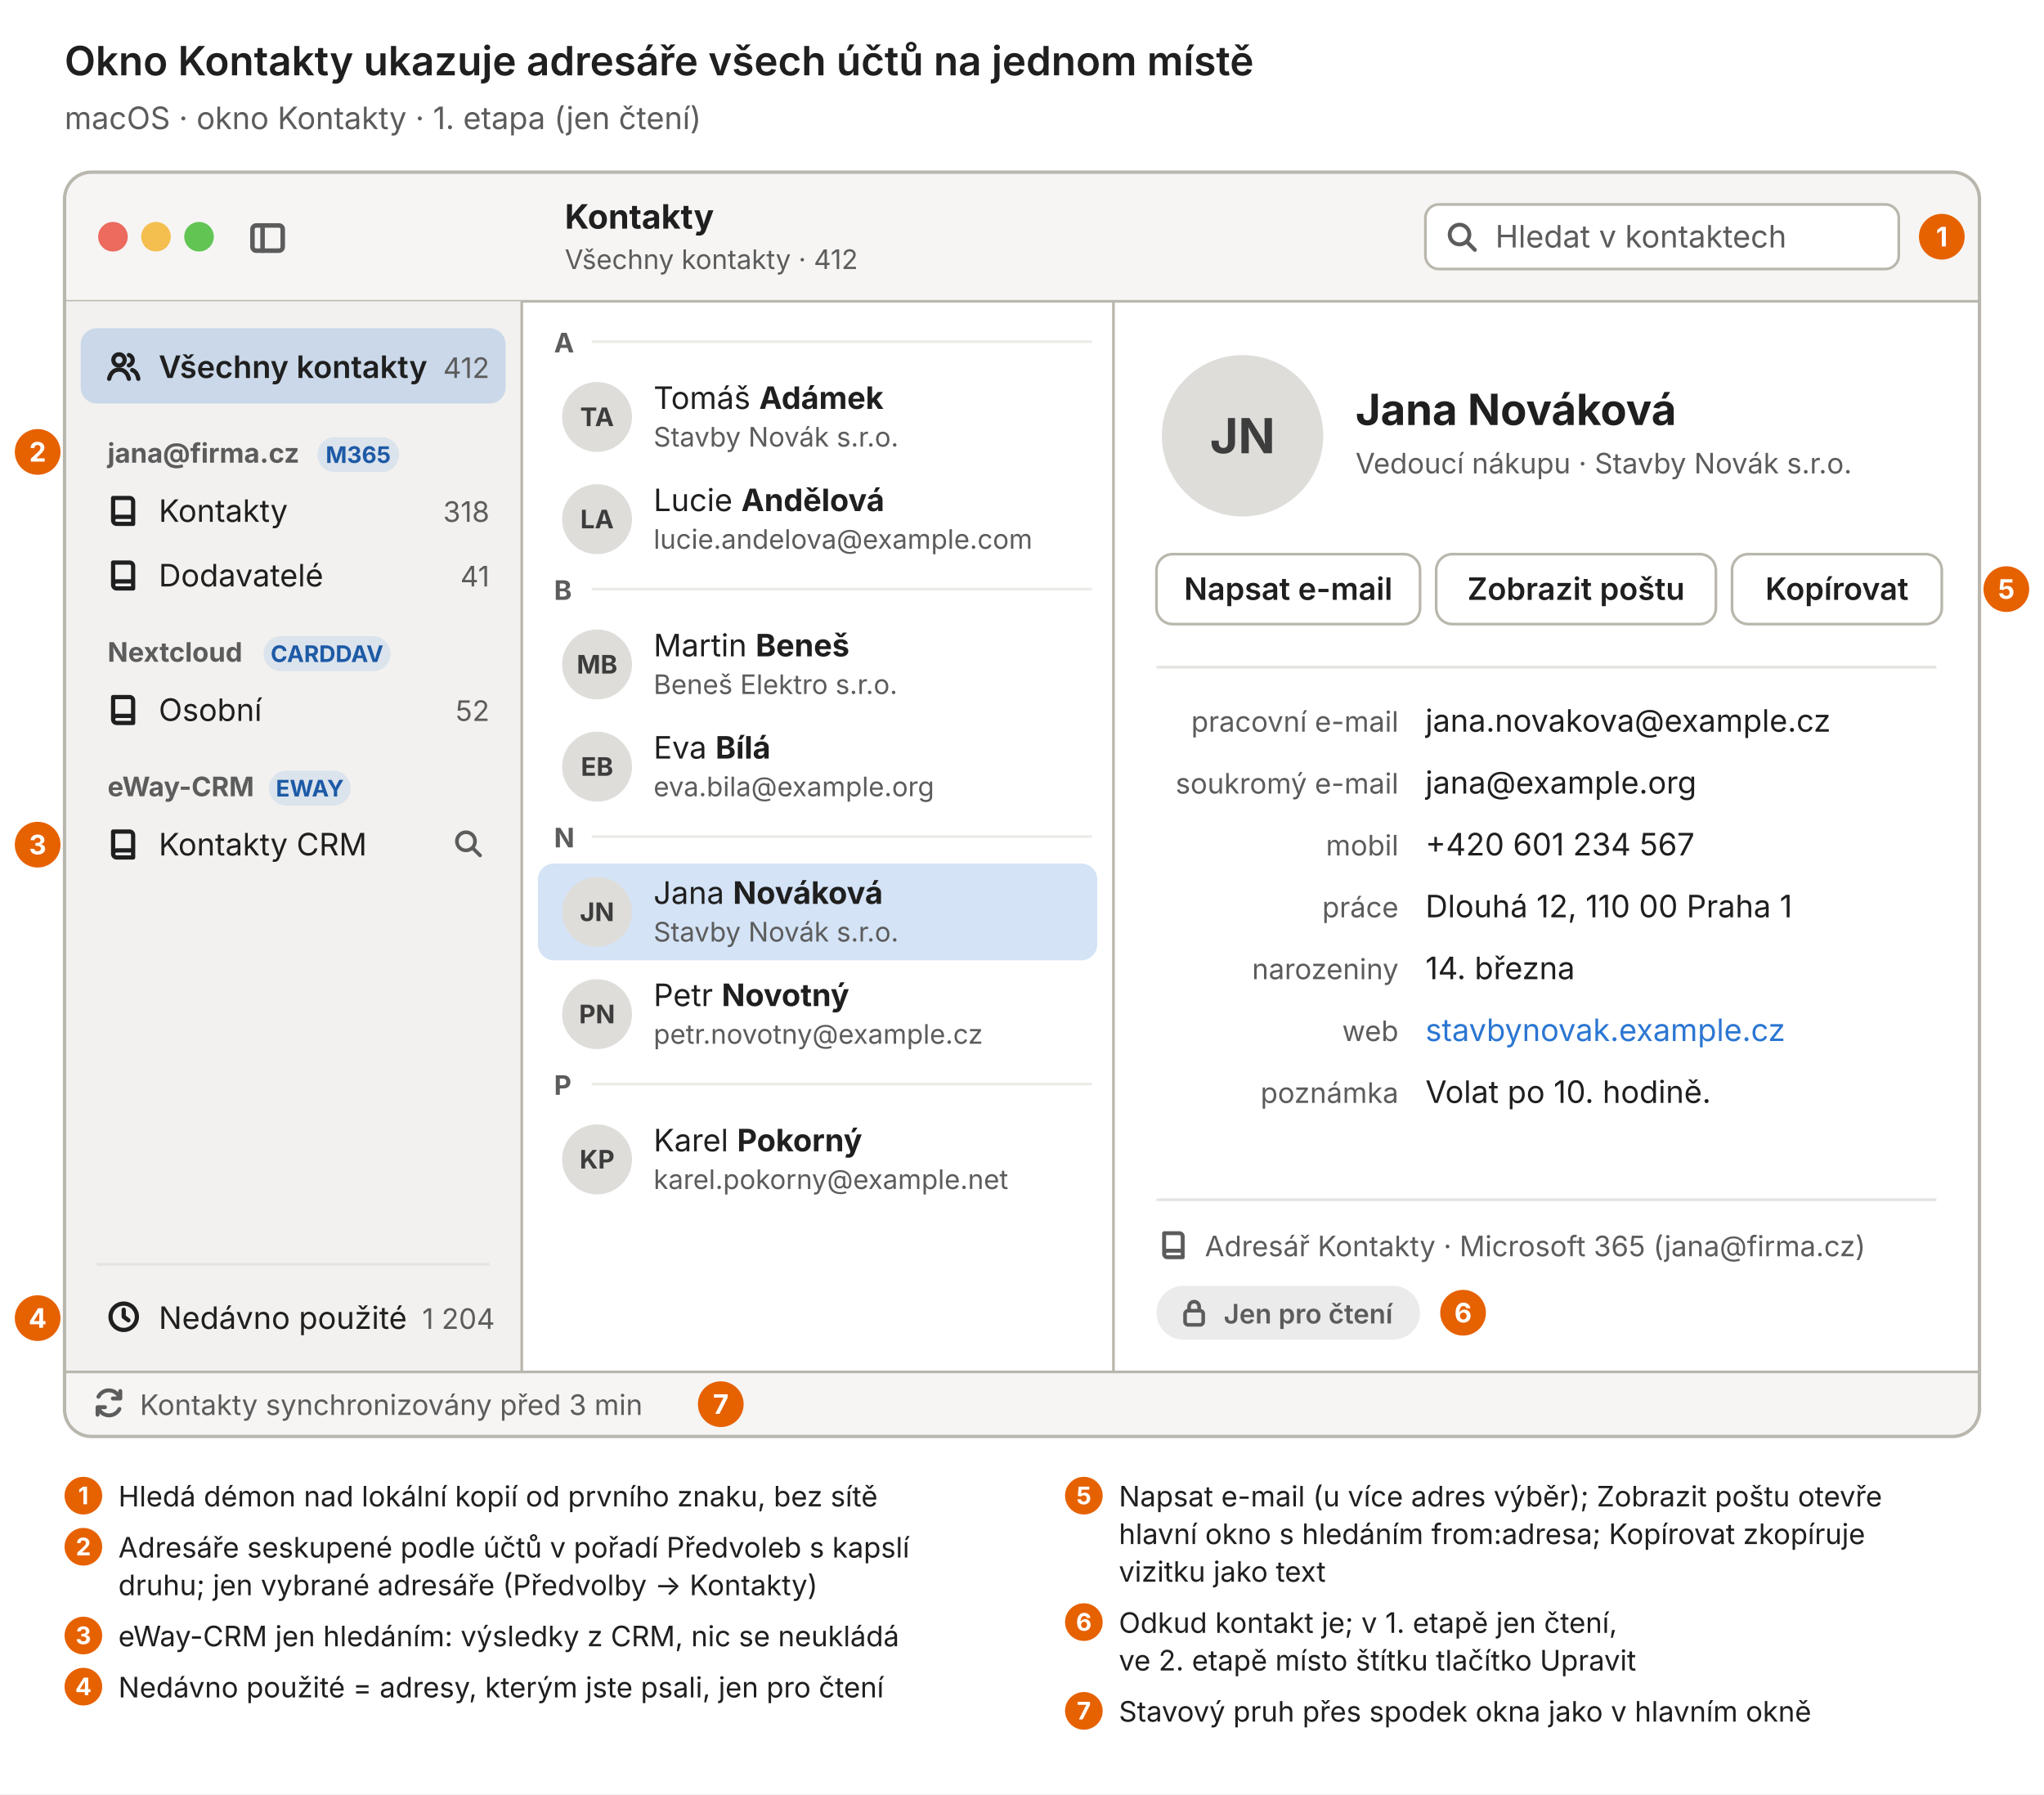
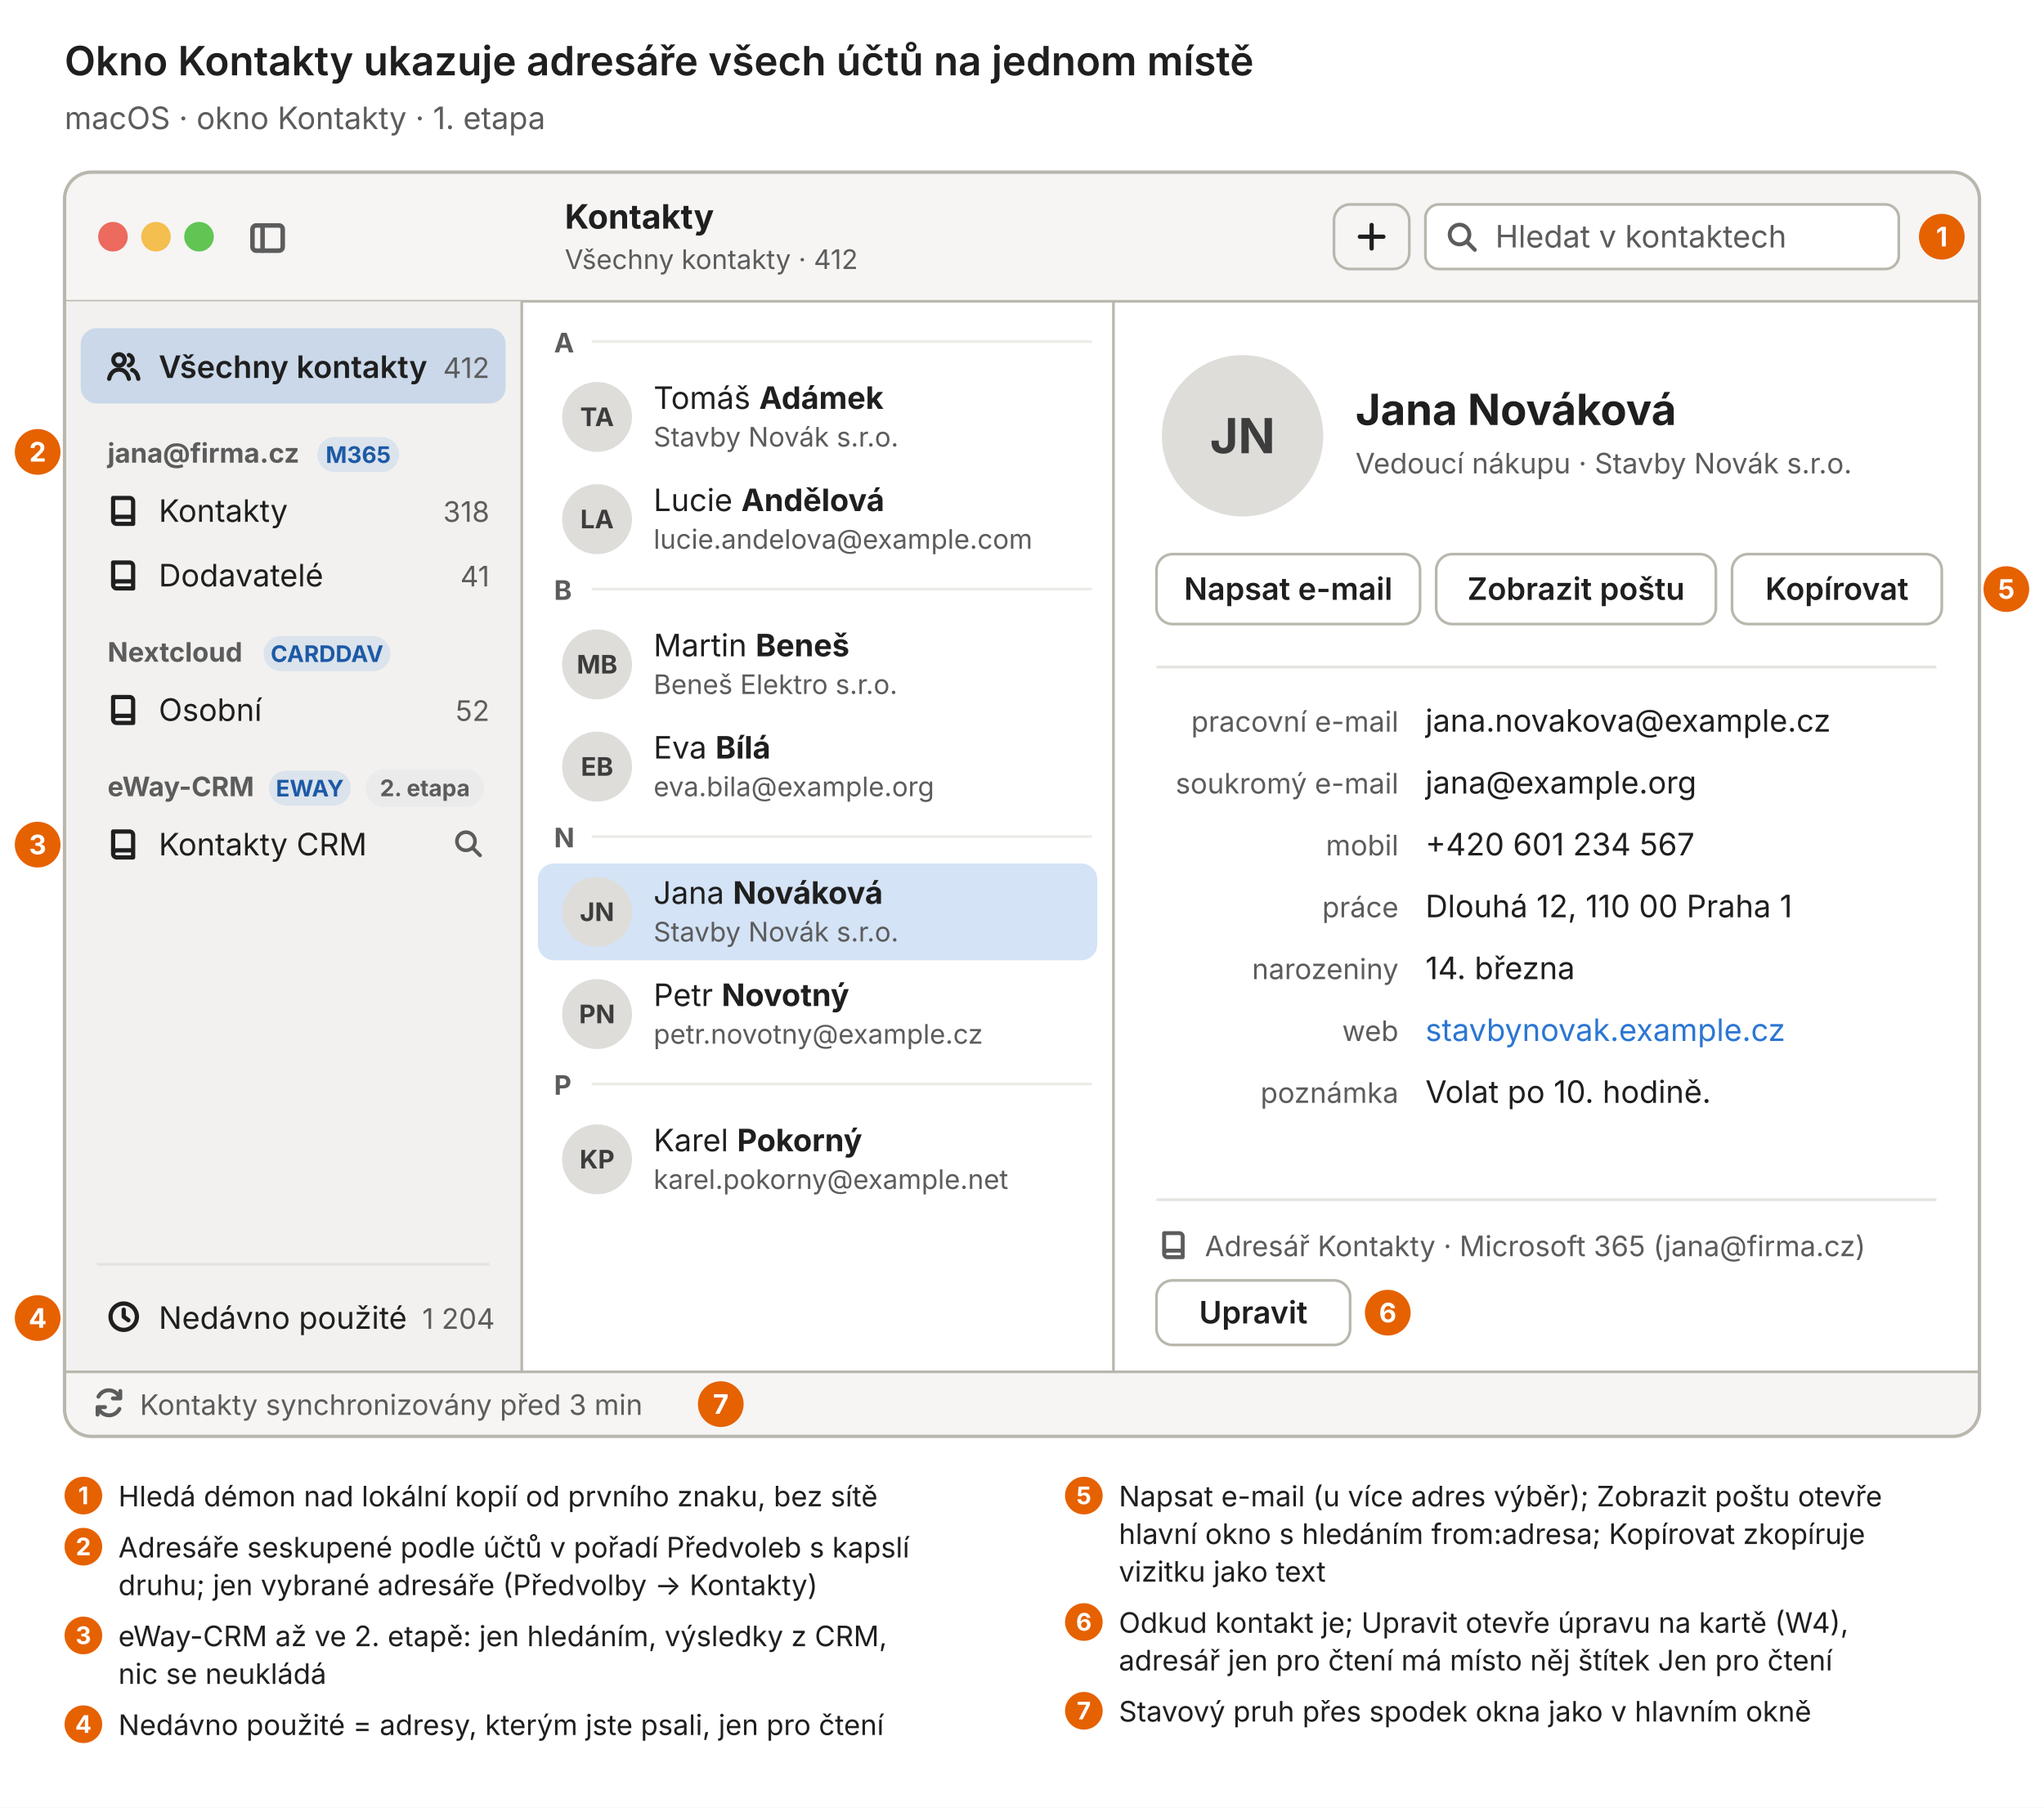
- <svg xmlns="http://www.w3.org/2000/svg" xmlns:xlink="http://www.w3.org/1999/xlink" viewBox="0 0 760 667" role="img" aria-label="Okno Kontakty ukazuje adresáře všech účtů na jednom místě, v 1. etapě jen pro čtení" font-size="11.5" font-family="Inter, Cantarell, 'Segoe UI', Helvetica, Arial, sans-serif">
+ <svg xmlns="http://www.w3.org/2000/svg" xmlns:xlink="http://www.w3.org/1999/xlink" viewBox="0 0 760 672" role="img" aria-label="Okno Kontakty ukazuje adresáře všech účtů na jednom místě, v 1. etapě čtení i úpravy" font-size="11.5" font-family="Inter, Cantarell, 'Segoe UI', Helvetica, Arial, sans-serif">
  <rect width="100%" height="100%" fill="#ffffff" />
  <defs>
    <symbol id="i-search" viewBox="0 0 16 16">
      <circle cx="7" cy="7" r="4.5" />
      <path d="M10.5 10.5 14 14" />
    </symbol>
    <symbol id="i-plus" viewBox="0 0 16 16">
      <path d="M8 3v10M3 8h10" />
    </symbol>
    <symbol id="i-edit" viewBox="0 0 16 16">
      <path d="M3 13l.9-3.4 7.2-7.2 2.5 2.5-7.2 7.2z" />
    </symbol>
    <symbol id="i-mail" viewBox="0 0 16 16">
      <rect x="2" y="3.5" width="12" height="9" rx="1.5" />
      <path d="M2.6 4.6 8 8.6l5.4-4" />
    </symbol>
    <symbol id="i-more" viewBox="0 0 16 16">
      <path d="M3.5 8h.01M8 8h.01M12.5 8h.01" stroke-width="2.6" />
    </symbol>
    <symbol id="i-morev" viewBox="0 0 16 16">
      <path d="M8 3.5h.01M8 8h.01M8 12.5h.01" stroke-width="2.6" />
    </symbol>
    <symbol id="i-back" viewBox="0 0 16 16">
      <path d="M10 3 5 8l5 5" />
    </symbol>
    <symbol id="i-person" viewBox="0 0 16 16">
      <circle cx="8" cy="5.5" r="2.8" />
      <path d="M2.8 14c.8-3 2.8-4.5 5.2-4.5s4.4 1.5 5.2 4.5" />
    </symbol>
    <symbol id="i-people" viewBox="0 0 16 16">
      <circle cx="6" cy="5.5" r="2.4" />
      <path d="M1.8 13.5c.6-2.6 2.2-3.9 4.2-3.9s3.6 1.3 4.2 3.9M10.2 3.4a2.3 2.3 0 0 1 0 4.4M11.6 9.8c1.3.4 2.2 1.6 2.6 3.7" />
    </symbol>
    <symbol id="i-sync" viewBox="0 0 16 16">
      <path d="M13 6A5.3 5.3 0 0 0 3.2 5.2M3 10a5.3 5.3 0 0 0 9.8.8M13.2 2.6V6H9.8M2.8 13.4V10h3.4" />
    </symbol>
    <symbol id="i-lock" viewBox="0 0 16 16">
      <rect x="3.5" y="7" width="9" height="7" rx="1.5" />
      <path d="M5.5 7V5a2.5 2.5 0 0 1 5 0v2" />
    </symbol>
    <symbol id="i-trash" viewBox="0 0 16 16">
      <path d="M3 4.5h10M6.5 4.5V3h3v1.5M4.5 4.5l.7 9h5.6l.7-9" />
    </symbol>
    <symbol id="i-sidebar" viewBox="0 0 16 16">
      <rect x="2" y="3" width="12" height="10" rx="1.5" />
      <path d="M6 3v10" />
    </symbol>
    <symbol id="i-book" viewBox="0 0 16 16">
      <path d="M3.5 3h7A1.5 1.5 0 0 1 12 4.5V14H5a1.5 1.5 0 0 1-1.5-1.5zM3.5 12.5A1.5 1.5 0 0 1 5 11h7" />
    </symbol>
    <symbol id="i-clock" viewBox="0 0 16 16">
      <circle cx="8" cy="8" r="5.6" />
      <path d="M8 5v3l2 1.5" />
    </symbol>
    <symbol id="i-offline" viewBox="0 0 16 16">
      <path d="M4.2 12.5h7a2.8 2.8 0 0 0 .6-5.5A4 4 0 0 0 4.3 7.2a2.7 2.7 0 0 0-.1 5.3zM2 2l12 12" />
    </symbol>
    <symbol id="i-cloud" viewBox="0 0 16 16">
      <path d="M4.2 12.5h7a2.8 2.8 0 0 0 .6-5.5A4 4 0 0 0 4.3 7.2a2.7 2.7 0 0 0-.1 5.3z" />
    </symbol>
    <symbol id="i-info" viewBox="0 0 16 16">
      <circle cx="8" cy="8" r="5.8" />
      <path d="M8 7.2v3.6M8 5.1h.01" />
    </symbol>
    <symbol id="i-check" viewBox="0 0 16 16">
      <path d="M3.5 8.5l3 3 6-7" />
    </symbol>
    <symbol id="i-send" viewBox="0 0 16 16">
      <path d="M2.5 8 13.5 2.8 10.8 13.2 7.6 9.4zM7.6 9.4 13.5 2.8" />
    </symbol>
  </defs>
  <text x="24" y="28" font-size="15" font-weight="600" fill="#1f1f1f">Okno Kontakty ukazuje adresáře všech účtů na jednom místě</text>
-   <text x="24" y="48" fill="#5c5c5c">macOS · okno Kontakty · 1. etapa (jen čtení)</text>
+   <text x="24" y="48" fill="#5c5c5c">macOS · okno Kontakty · 1. etapa</text>
  <clipPath id="clip1">
    <rect x="24" y="64" width="712" height="470" rx="10" />
  </clipPath>
  <g clip-path="url(#clip1)">
    <rect x="24" y="64" width="712" height="470" fill="#ffffff" />
    <rect x="24" y="64" width="712" height="48" fill="#f6f5f4" />
    <line x1="24" y1="112" x2="736" y2="112" stroke="#b9b7ad" stroke-width="1" />
    <circle cx="42" cy="88" r="5.5" fill="#ec6a5e" />
    <circle cx="58" cy="88" r="5.5" fill="#f4bf4f" />
    <circle cx="74" cy="88" r="5.5" fill="#61c554" />
    <use xlink:href="#i-sidebar" x="92" y="81" width="15" height="15" fill="none" stroke="#5c5c5c" stroke-width="1.8" stroke-linecap="round" stroke-linejoin="round" />
    <text x="210" y="85" font-size="12.5" font-weight="700" fill="#1f1f1f">Kontakty</text>
    <text x="210" y="100" font-size="10" fill="#5c5c5c">Všechny kontakty · 412</text>
+     <rect x="496" y="76" width="28" height="24" rx="6" fill="none" stroke="#b9b7ad" stroke-width="1" />
+     <use xlink:href="#i-plus" x="503" y="81" width="14" height="14" fill="none" stroke="#1f1f1f" stroke-width="1.8" stroke-linecap="round" stroke-linejoin="round" />
    <rect x="530" y="76" width="176" height="24" rx="5" fill="#ffffff" stroke="#b9b7ad" stroke-width="1" />
    <use xlink:href="#i-search" x="537" y="81.5" width="13" height="13" fill="none" stroke="#5c5c5c" stroke-width="1.8" stroke-linecap="round" stroke-linejoin="round" />
    <text x="556" y="92" font-size="11.5" fill="#5c5c5c">Hledat v kontaktech</text>
    <rect x="24" y="112" width="170" height="398" fill="#f2f1ef" />
    <line x1="194" y1="112" x2="194" y2="510" stroke="#b9b7ad" stroke-width="1" />
    <line x1="414" y1="112" x2="414" y2="510" stroke="#b9b7ad" stroke-width="1" />
    <rect x="30" y="122" width="158" height="28" rx="6" fill="#2b76d2" fill-opacity="0.2" />
    <use xlink:href="#i-people" x="39" y="129" width="14" height="14" fill="none" stroke="#1f1f1f" stroke-width="1.8" stroke-linecap="round" stroke-linejoin="round" />
    <text x="59" y="140.5" font-weight="600" fill="#1f1f1f">Všechny kontakty</text>
    <text x="182" y="140.5" font-size="10.5" text-anchor="end" fill="#5c5c5c">412</text>
    <text x="40" y="172" font-size="10" font-weight="700" fill="#5c5c5c">jana@firma.cz</text>
    <rect x="118" y="162.5" width="30.4" height="13" rx="6.5" fill="#2b76d2" fill-opacity="0.12" />
    <text x="133.2" y="172.1" font-size="8.5" font-weight="700" text-anchor="middle" fill="#1d5aa6">M365</text>
    <use xlink:href="#i-book" x="39" y="182.5" width="14" height="14" fill="none" stroke="#1f1f1f" stroke-width="1.8" stroke-linecap="round" stroke-linejoin="round" />
    <text x="59" y="194" fill="#1f1f1f">Kontakty</text>
    <text x="182" y="194" font-size="10.5" text-anchor="end" fill="#5c5c5c">318</text>
    <use xlink:href="#i-book" x="39" y="206.5" width="14" height="14" fill="none" stroke="#1f1f1f" stroke-width="1.8" stroke-linecap="round" stroke-linejoin="round" />
    <text x="59" y="218" fill="#1f1f1f">Dodavatelé</text>
    <text x="182" y="218" font-size="10.5" text-anchor="end" fill="#5c5c5c">41</text>
    <text x="40" y="246" font-size="10" font-weight="700" fill="#5c5c5c">Nextcloud</text>
    <rect x="98" y="236.5" width="47.2" height="13" rx="6.5" fill="#2b76d2" fill-opacity="0.12" />
    <text x="121.6" y="246.1" font-size="8.5" font-weight="700" text-anchor="middle" fill="#1d5aa6">CARDDAV</text>
    <use xlink:href="#i-book" x="39" y="256.5" width="14" height="14" fill="none" stroke="#1f1f1f" stroke-width="1.8" stroke-linecap="round" stroke-linejoin="round" />
    <text x="59" y="268" fill="#1f1f1f">Osobní</text>
    <text x="182" y="268" font-size="10.5" text-anchor="end" fill="#5c5c5c">52</text>
    <text x="40" y="296" font-size="10" font-weight="700" fill="#5c5c5c">eWay-CRM</text>
    <rect x="100" y="286.5" width="30.4" height="13" rx="6.5" fill="#2b76d2" fill-opacity="0.12" />
    <text x="115.2" y="296.1" font-size="8.5" font-weight="700" text-anchor="middle" fill="#1d5aa6">EWAY</text>
+     <rect x="136" y="286" width="44" height="14" rx="7" fill="#ebebeb" />
+     <text x="158" y="296" font-size="8.5" font-weight="700" text-anchor="middle" fill="#5c5c5c">2. etapa</text>
    <use xlink:href="#i-book" x="39" y="306.5" width="14" height="14" fill="none" stroke="#1f1f1f" stroke-width="1.8" stroke-linecap="round" stroke-linejoin="round" />
    <text x="59" y="318" fill="#1f1f1f">Kontakty CRM</text>
    <use xlink:href="#i-search" x="168" y="307.5" width="12" height="12" fill="none" stroke="#5c5c5c" stroke-width="1.8" stroke-linecap="round" stroke-linejoin="round" />
    <line x1="36" y1="470" x2="182" y2="470" stroke="#e4e3df" stroke-width="1" />
    <use xlink:href="#i-clock" x="39" y="482.5" width="14" height="14" fill="none" stroke="#1f1f1f" stroke-width="1.8" stroke-linecap="round" stroke-linejoin="round" />
    <text x="59" y="494" fill="#1f1f1f">Nedávno použité</text>
    <text x="184" y="494" font-size="10.5" text-anchor="end" fill="#5c5c5c">1 204</text>
    <text x="206" y="131" font-size="10" font-weight="700" fill="#5c5c5c">A</text>
    <line x1="220" y1="127" x2="406" y2="127" stroke="#ecebe8" stroke-width="1" />
    <circle cx="222" cy="155" r="13" fill="#deddda" />
    <text x="222" y="158.4" font-size="9.5" font-weight="700" text-anchor="middle" fill="#3d3d3d">TA</text>
    <text x="243" y="152" fill="#1f1f1f">Tomáš <tspan font-weight="700">Adámek</tspan>
    </text>
    <text x="243" y="166" font-size="10" fill="#5c5c5c">Stavby Novák s.r.o.</text>
    <circle cx="222" cy="193" r="13" fill="#deddda" />
    <text x="222" y="196.4" font-size="9.5" font-weight="700" text-anchor="middle" fill="#3d3d3d">LA</text>
    <text x="243" y="190" fill="#1f1f1f">Lucie <tspan font-weight="700">Andělová</tspan>
    </text>
    <text x="243" y="204" font-size="10" fill="#5c5c5c">lucie.andelova@example.com</text>
    <text x="206" y="223" font-size="10" font-weight="700" fill="#5c5c5c">B</text>
    <line x1="220" y1="219" x2="406" y2="219" stroke="#ecebe8" stroke-width="1" />
    <circle cx="222" cy="247" r="13" fill="#deddda" />
    <text x="222" y="250.4" font-size="9.5" font-weight="700" text-anchor="middle" fill="#3d3d3d">MB</text>
    <text x="243" y="244" fill="#1f1f1f">Martin <tspan font-weight="700">Beneš</tspan>
    </text>
    <text x="243" y="258" font-size="10" fill="#5c5c5c">Beneš Elektro s.r.o.</text>
    <circle cx="222" cy="285" r="13" fill="#deddda" />
    <text x="222" y="288.4" font-size="9.5" font-weight="700" text-anchor="middle" fill="#3d3d3d">EB</text>
    <text x="243" y="282" fill="#1f1f1f">Eva <tspan font-weight="700">Bílá</tspan>
    </text>
    <text x="243" y="296" font-size="10" fill="#5c5c5c">eva.bila@example.org</text>
    <text x="206" y="315" font-size="10" font-weight="700" fill="#5c5c5c">N</text>
    <line x1="220" y1="311" x2="406" y2="311" stroke="#ecebe8" stroke-width="1" />
    <rect x="200" y="321" width="208" height="36" rx="6" fill="#2b76d2" fill-opacity="0.2" />
    <circle cx="222" cy="339" r="13" fill="#deddda" />
    <text x="222" y="342.4" font-size="9.5" font-weight="700" text-anchor="middle" fill="#3d3d3d">JN</text>
    <text x="243" y="336" fill="#1f1f1f">Jana <tspan font-weight="700">Nováková</tspan>
    </text>
    <text x="243" y="350" font-size="10" fill="#5c5c5c">Stavby Novák s.r.o.</text>
    <circle cx="222" cy="377" r="13" fill="#deddda" />
    <text x="222" y="380.4" font-size="9.5" font-weight="700" text-anchor="middle" fill="#3d3d3d">PN</text>
    <text x="243" y="374" fill="#1f1f1f">Petr <tspan font-weight="700">Novotný</tspan>
    </text>
    <text x="243" y="388" font-size="10" fill="#5c5c5c">petr.novotny@example.cz</text>
    <text x="206" y="407" font-size="10" font-weight="700" fill="#5c5c5c">P</text>
    <line x1="220" y1="403" x2="406" y2="403" stroke="#ecebe8" stroke-width="1" />
    <circle cx="222" cy="431" r="13" fill="#deddda" />
    <text x="222" y="434.4" font-size="9.5" font-weight="700" text-anchor="middle" fill="#3d3d3d">KP</text>
    <text x="243" y="428" fill="#1f1f1f">Karel <tspan font-weight="700">Pokorný</tspan>
    </text>
    <text x="243" y="442" font-size="10" fill="#5c5c5c">karel.pokorny@example.net</text>
    <circle cx="462" cy="162" r="30" fill="#deddda" />
    <text x="462" y="168.5" font-size="18" font-weight="700" text-anchor="middle" fill="#3d3d3d">JN</text>
    <text x="504" y="158" font-size="16" font-weight="700" fill="#1f1f1f">Jana Nováková</text>
    <text x="504" y="176" font-size="10.5" fill="#5c5c5c">Vedoucí nákupu · Stavby Novák s.r.o.</text>
    <rect x="430" y="206" width="98" height="26" rx="6" fill="none" stroke="#b9b7ad" stroke-width="1" />
    <text x="479.0" y="223" font-size="11.5" font-weight="600" text-anchor="middle" fill="#1f1f1f">Napsat e-mail</text>
    <rect x="534" y="206" width="104" height="26" rx="6" fill="none" stroke="#b9b7ad" stroke-width="1" />
    <text x="586.0" y="223" font-size="11.5" font-weight="600" text-anchor="middle" fill="#1f1f1f">Zobrazit poštu</text>
    <rect x="644" y="206" width="78" height="26" rx="6" fill="none" stroke="#b9b7ad" stroke-width="1" />
    <text x="683.0" y="223" font-size="11.5" font-weight="600" text-anchor="middle" fill="#1f1f1f">Kopírovat</text>
    <line x1="430" y1="248" x2="720" y2="248" stroke="#e4e3df" stroke-width="1" />
    <text x="520" y="272" font-size="10.5" text-anchor="end" fill="#5c5c5c">pracovní e-mail</text>
    <text x="530" y="272" fill="#1f1f1f">jana.novakova@example.cz</text>
    <text x="520" y="295" font-size="10.5" text-anchor="end" fill="#5c5c5c">soukromý e-mail</text>
    <text x="530" y="295" fill="#1f1f1f">jana@example.org</text>
    <text x="520" y="318" font-size="10.5" text-anchor="end" fill="#5c5c5c">mobil</text>
    <text x="530" y="318" fill="#1f1f1f">+420 601 234 567</text>
    <text x="520" y="341" font-size="10.5" text-anchor="end" fill="#5c5c5c">práce</text>
    <text x="530" y="341" fill="#1f1f1f">Dlouhá 12, 110 00 Praha 1</text>
    <text x="520" y="364" font-size="10.5" text-anchor="end" fill="#5c5c5c">narozeniny</text>
    <text x="530" y="364" fill="#1f1f1f">14. března</text>
    <text x="520" y="387" font-size="10.5" text-anchor="end" fill="#5c5c5c">web</text>
    <text x="530" y="387" fill="#2b76d2">stavbynovak.example.cz</text>
    <text x="520" y="410" font-size="10.5" text-anchor="end" fill="#5c5c5c">poznámka</text>
    <text x="530" y="410" fill="#1f1f1f">Volat po 10. hodině.</text>
    <line x1="430" y1="446" x2="720" y2="446" stroke="#e4e3df" stroke-width="1" />
    <use xlink:href="#i-book" x="430" y="456" width="13" height="13" fill="none" stroke="#5c5c5c" stroke-width="1.8" stroke-linecap="round" stroke-linejoin="round" />
    <text x="448" y="467" font-size="10.5" fill="#5c5c5c">Adresář Kontakty · Microsoft 365 (jana@firma.cz)</text>
-     <rect x="430" y="478" width="98" height="20" rx="10" fill="#ebebeb" />
-     <use xlink:href="#i-lock" x="438" y="482" width="12" height="12" fill="none" stroke="#5c5c5c" stroke-width="1.8" stroke-linecap="round" stroke-linejoin="round" />
-     <text x="455" y="492" font-size="10" font-weight="600" fill="#5c5c5c">Jen pro čtení</text>
+     <rect x="430" y="476" width="72" height="24" rx="6" fill="none" stroke="#b9b7ad" stroke-width="1" />
+     <text x="466.0" y="492" font-size="11.5" font-weight="600" text-anchor="middle" fill="#1f1f1f">Upravit</text>
    <rect x="24" y="510" width="712" height="24" fill="#f6f5f4" />
    <line x1="24" y1="510" x2="736" y2="510" stroke="#b9b7ad" stroke-width="1" />
    <use xlink:href="#i-sync" x="34" y="515" width="13" height="13" fill="none" stroke="#5c5c5c" stroke-width="1.8" stroke-linecap="round" stroke-linejoin="round" />
    <text x="52" y="526" font-size="10.5" fill="#5c5c5c">Kontakty synchronizovány před 3 min</text>
  </g>
  <rect x="24" y="64" width="712" height="470" rx="10" fill="none" stroke="#b9b7ad" stroke-width="1.25" />
  <circle cx="722" cy="88" r="8.5" fill="#e66100" />
  <text x="722" y="91.6" font-size="10" font-weight="700" text-anchor="middle" fill="#ffffff">1</text>
  <circle cx="14" cy="168" r="8.5" fill="#e66100" />
  <text x="14" y="171.6" font-size="10" font-weight="700" text-anchor="middle" fill="#ffffff">2</text>
  <circle cx="14" cy="314" r="8.5" fill="#e66100" />
  <text x="14" y="317.6" font-size="10" font-weight="700" text-anchor="middle" fill="#ffffff">3</text>
  <circle cx="14" cy="490" r="8.5" fill="#e66100" />
  <text x="14" y="493.6" font-size="10" font-weight="700" text-anchor="middle" fill="#ffffff">4</text>
  <circle cx="746" cy="219" r="8.5" fill="#e66100" />
  <text x="746" y="222.6" font-size="10" font-weight="700" text-anchor="middle" fill="#ffffff">5</text>
-   <circle cx="544" cy="488" r="8.5" fill="#e66100" />
-   <text x="544" y="491.6" font-size="10" font-weight="700" text-anchor="middle" fill="#ffffff">6</text>
+   <circle cx="516" cy="488" r="8.5" fill="#e66100" />
+   <text x="516" y="491.6" font-size="10" font-weight="700" text-anchor="middle" fill="#ffffff">6</text>
  <circle cx="268" cy="522" r="8.5" fill="#e66100" />
  <text x="268" y="525.6" font-size="10" font-weight="700" text-anchor="middle" fill="#ffffff">7</text>
  <circle cx="31" cy="556" r="7" fill="#e66100" />
  <text x="31" y="559.2" font-size="9" font-weight="700" text-anchor="middle" fill="#ffffff">1</text>
  <text x="44" y="560" font-size="10.5" fill="#1f1f1f">Hledá démon nad lokální kopií od prvního znaku, bez sítě</text>
  <circle cx="31" cy="575" r="7" fill="#e66100" />
  <text x="31" y="578.2" font-size="9" font-weight="700" text-anchor="middle" fill="#ffffff">2</text>
  <text x="44" y="579" font-size="10.5" fill="#1f1f1f">Adresáře seskupené podle účtů v pořadí Předvoleb s kapslí</text>
  <text x="44" y="593" font-size="10.5" fill="#1f1f1f">druhu; jen vybrané adresáře (Předvolby → Kontakty)</text>
  <circle cx="31" cy="608" r="7" fill="#e66100" />
  <text x="31" y="611.2" font-size="9" font-weight="700" text-anchor="middle" fill="#ffffff">3</text>
-   <text x="44" y="612" font-size="10.5" fill="#1f1f1f">eWay-CRM jen hledáním: výsledky z CRM, nic se neukládá</text>
-   <circle cx="31" cy="627" r="7" fill="#e66100" />
-   <text x="31" y="630.2" font-size="9" font-weight="700" text-anchor="middle" fill="#ffffff">4</text>
-   <text x="44" y="631" font-size="10.5" fill="#1f1f1f">Nedávno použité = adresy, kterým jste psali, jen pro čtení</text>
+   <text x="44" y="612" font-size="10.5" fill="#1f1f1f">eWay-CRM až ve 2. etapě: jen hledáním, výsledky z CRM,</text>
+   <text x="44" y="626" font-size="10.5" fill="#1f1f1f">nic se neukládá</text>
+   <circle cx="31" cy="641" r="7" fill="#e66100" />
+   <text x="31" y="644.2" font-size="9" font-weight="700" text-anchor="middle" fill="#ffffff">4</text>
+   <text x="44" y="645" font-size="10.5" fill="#1f1f1f">Nedávno použité = adresy, kterým jste psali, jen pro čtení</text>
  <circle cx="403" cy="556" r="7" fill="#e66100" />
  <text x="403" y="559.2" font-size="9" font-weight="700" text-anchor="middle" fill="#ffffff">5</text>
  <text x="416" y="560" font-size="10.5" fill="#1f1f1f">Napsat e-mail (u více adres výběr); Zobrazit poštu otevře</text>
  <text x="416" y="574" font-size="10.5" fill="#1f1f1f">hlavní okno s hledáním from:adresa; Kopírovat zkopíruje</text>
  <text x="416" y="588" font-size="10.5" fill="#1f1f1f">vizitku jako text</text>
  <circle cx="403" cy="603" r="7" fill="#e66100" />
  <text x="403" y="606.2" font-size="9" font-weight="700" text-anchor="middle" fill="#ffffff">6</text>
-   <text x="416" y="607" font-size="10.5" fill="#1f1f1f">Odkud kontakt je; v 1. etapě jen čtení,</text>
-   <text x="416" y="621" font-size="10.5" fill="#1f1f1f">ve 2. etapě místo štítku tlačítko Upravit</text>
+   <text x="416" y="607" font-size="10.5" fill="#1f1f1f">Odkud kontakt je; Upravit otevře úpravu na kartě (W4),</text>
+   <text x="416" y="621" font-size="10.5" fill="#1f1f1f">adresář jen pro čtení má místo něj štítek Jen pro čtení</text>
  <circle cx="403" cy="636" r="7" fill="#e66100" />
  <text x="403" y="639.2" font-size="9" font-weight="700" text-anchor="middle" fill="#ffffff">7</text>
  <text x="416" y="640" font-size="10.5" fill="#1f1f1f">Stavový pruh přes spodek okna jako v hlavním okně</text>
</svg>
